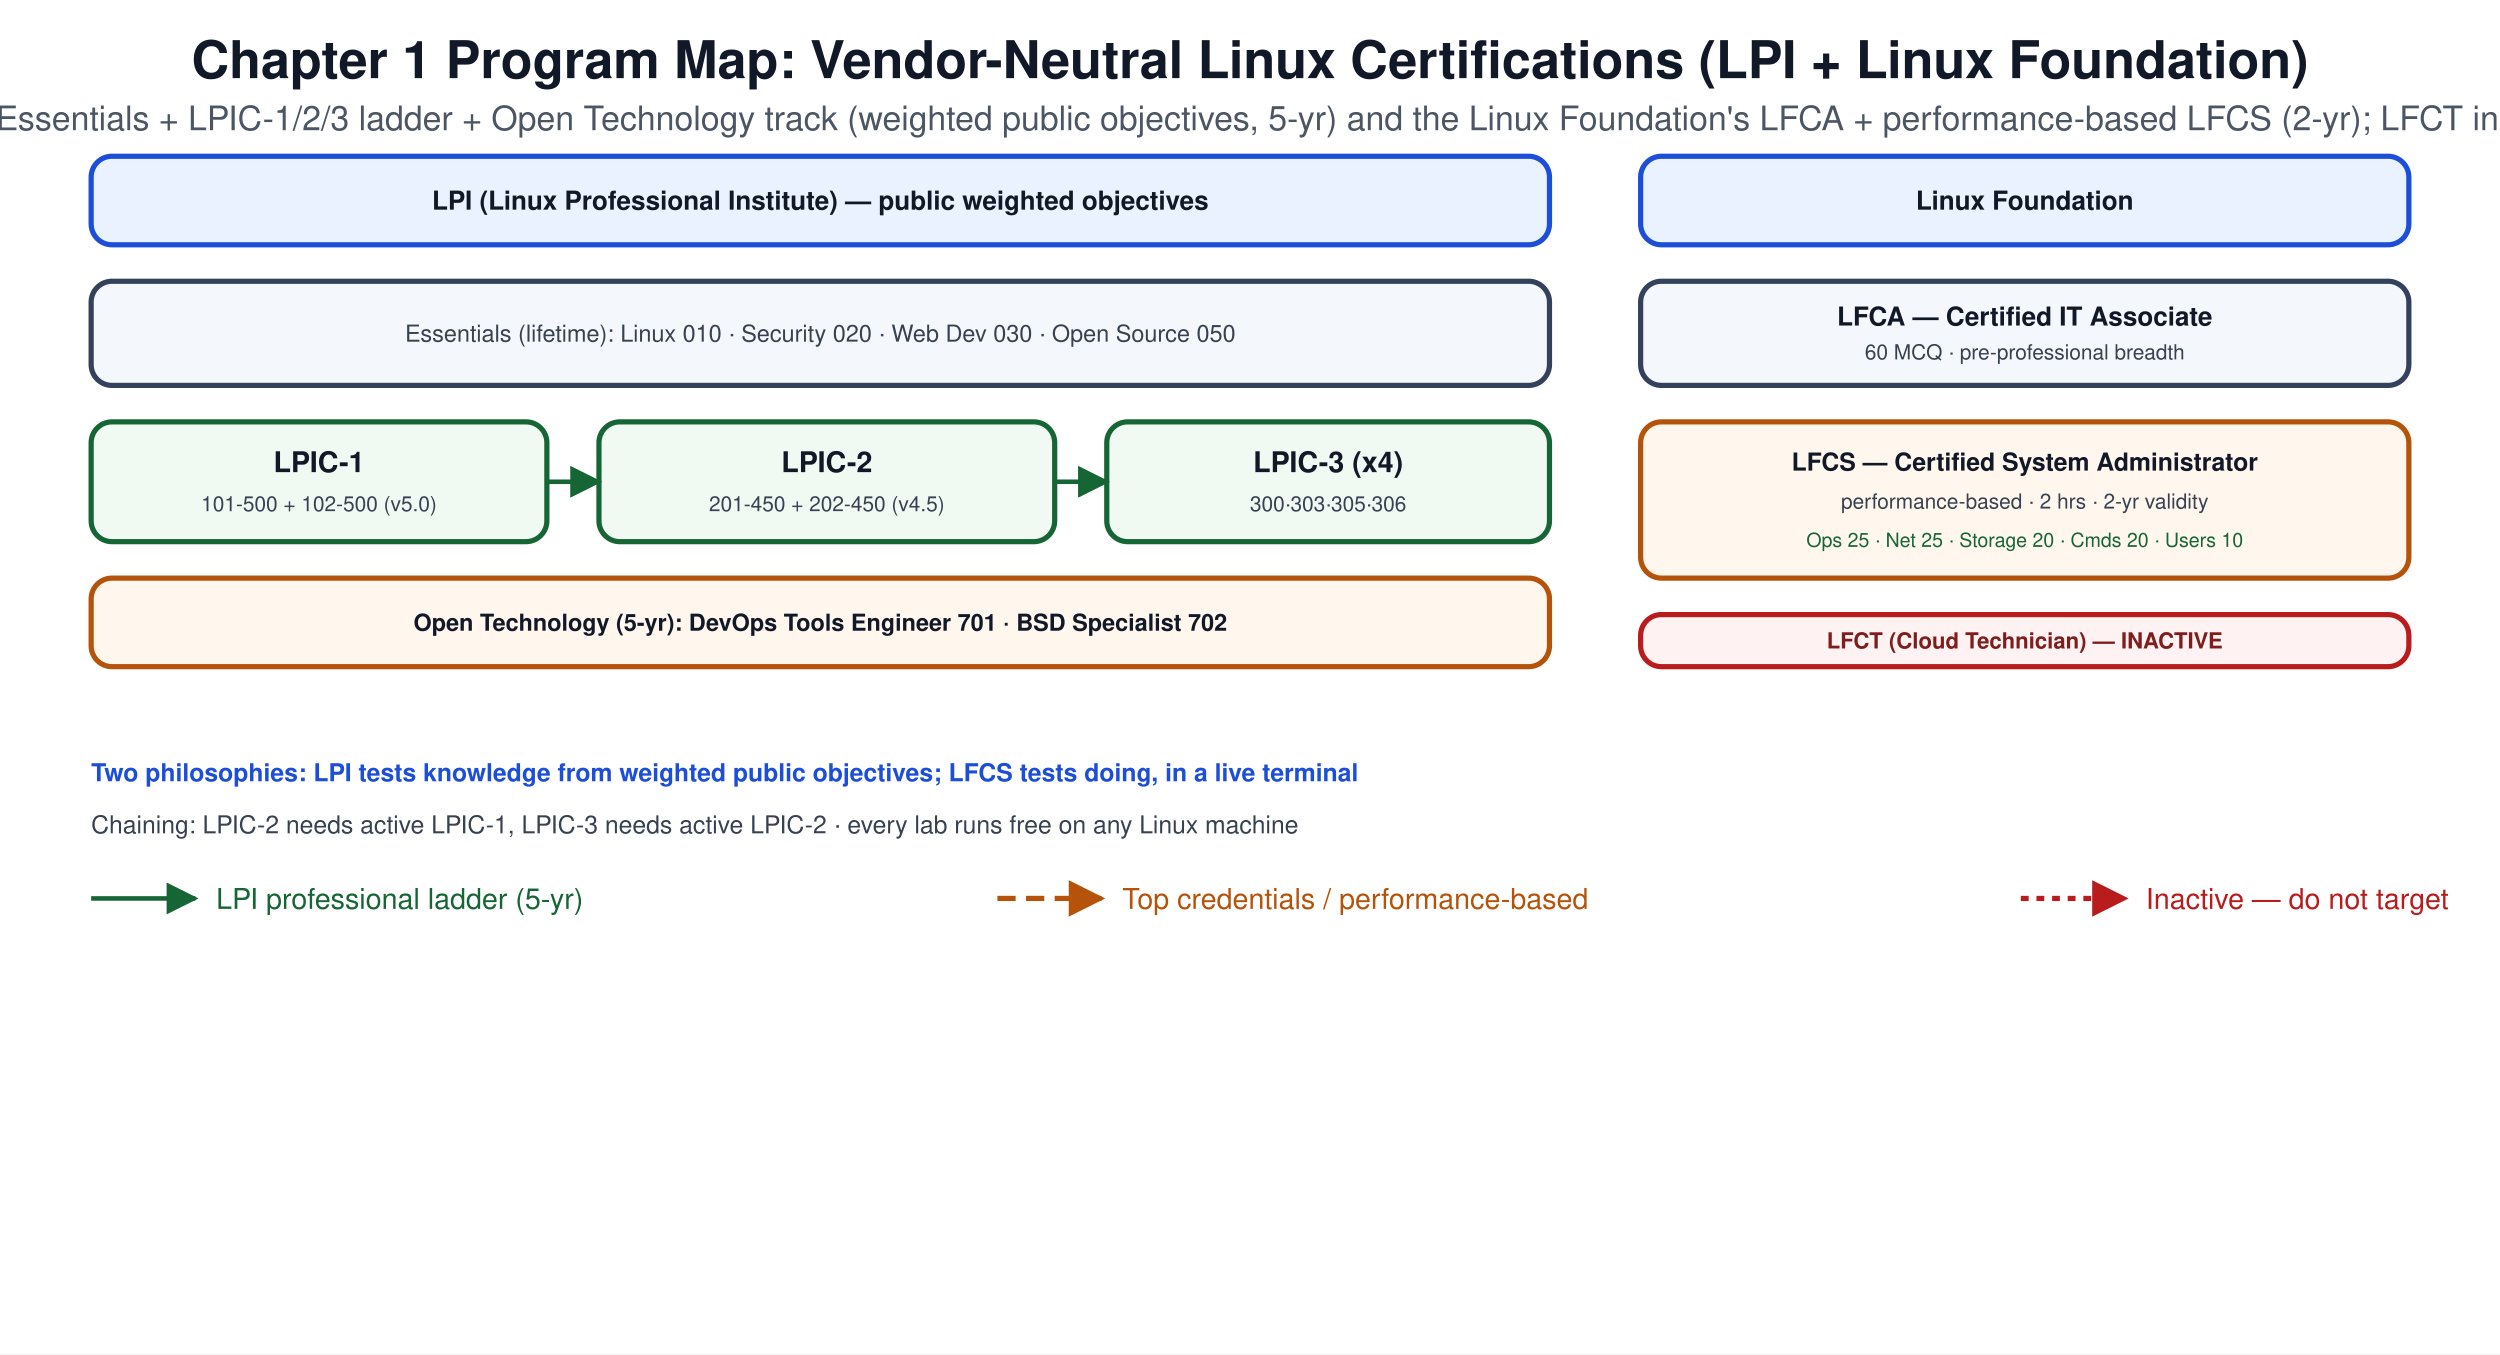
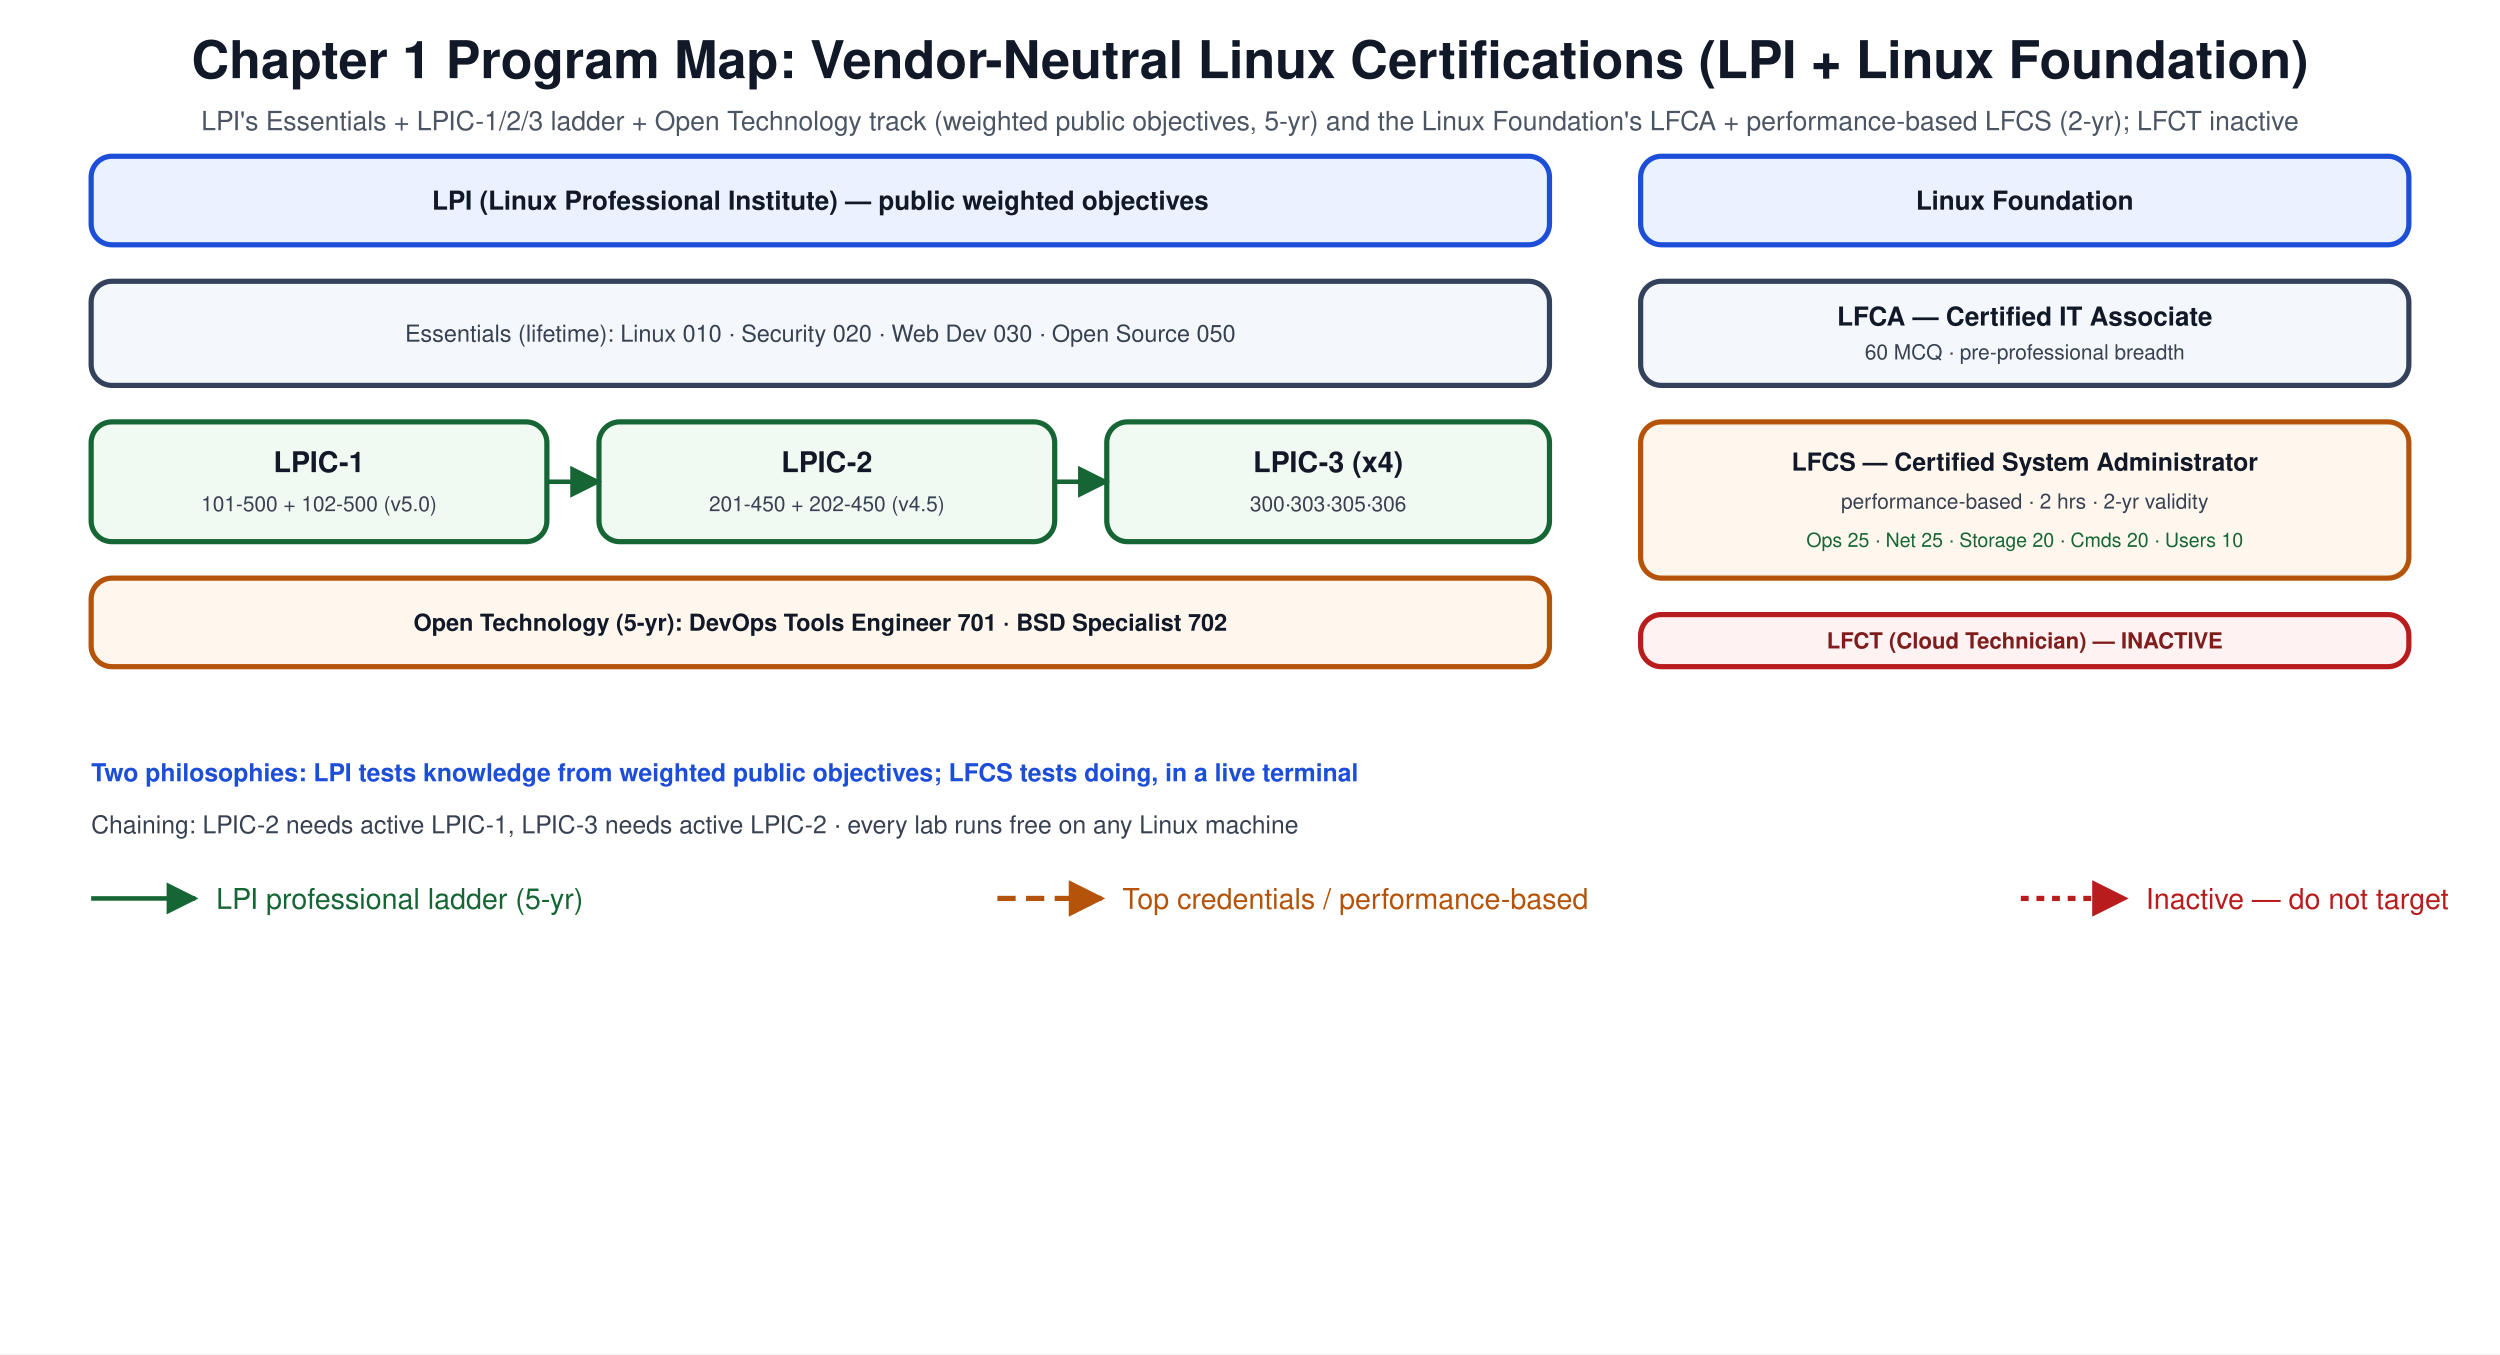
<svg xmlns="http://www.w3.org/2000/svg" viewBox="0 0 960 520" font-family="Helvetica, Arial, sans-serif">
  <defs>
    <marker id="arrow-alt" viewBox="0 0 10 10" refX="9" refY="5" markerWidth="7" markerHeight="7" orient="auto-start-reverse">
      <path d="M0,0 L10,5 L0,10 z" fill="#166534" />
    </marker>
    <marker id="arrow-data" viewBox="0 0 10 10" refX="9" refY="5" markerWidth="7" markerHeight="7" orient="auto-start-reverse">
      <path d="M0,0 L10,5 L0,10 z" fill="#b45309" />
    </marker>
    <marker id="arrow-warn" viewBox="0 0 10 10" refX="9" refY="5" markerWidth="7" markerHeight="7" orient="auto-start-reverse">
      <path d="M0,0 L10,5 L0,10 z" fill="#b91c1c" />
    </marker>
  </defs>
  <rect x="0" y="0" width="960" height="520" fill="#ffffff" />
  <text x="480.0" y="30" text-anchor="middle" font-size="20" font-weight="700" fill="#111827">Chapter 1 Program Map: Vendor-Neutral Linux Certifications (LPI + Linux Foundation)</text>
-   <text x="480.0" y="50" text-anchor="middle" font-size="13" fill="#4b5563">LPI's Essentials + LPIC-1/2/3 ladder + Open Technology track (weighted public objectives, 5-yr) and the Linux Foundation's LFCA + performance-based LFCS (2-yr); LFCT inactive</text>
+   <text x="480.0" y="50" text-anchor="middle" font-size="10.2" fill="#4b5563">LPI's Essentials + LPIC-1/2/3 ladder + Open Technology track (weighted public objectives, 5-yr) and the Linux Foundation's LFCA + performance-based LFCS (2-yr); LFCT inactive</text>
  <rect x="35" y="60" width="560" height="34" rx="8" fill="#eaf2ff" stroke="#1d4ed8" stroke-width="2" />
  <text x="315.0" y="80.5" text-anchor="middle" font-size="10" font-weight="700" fill="#111827">LPI (Linux Professional Institute) — public weighted objectives</text>
  <rect x="35" y="108" width="560" height="40" rx="8" fill="#f4f7fb" stroke="#33415c" stroke-width="2" />
  <text x="315.0" y="131.2" text-anchor="middle" font-size="9" font-weight="400" fill="#374151">Essentials (lifetime): Linux 010 · Security 020 · Web Dev 030 · Open Source 050</text>
  <rect x="35" y="162" width="175" height="46" rx="8" fill="#f0faf2" stroke="#166534" stroke-width="2" />
  <text x="122.5" y="181.3" text-anchor="middle" font-size="11" font-weight="700" fill="#111827">LPIC-1</text>
  <text x="122.5" y="196.3" text-anchor="middle" font-size="8" font-weight="400" fill="#374151">101-500 + 102-500 (v5.0)</text>
  <rect x="230" y="162" width="175" height="46" rx="8" fill="#f0faf2" stroke="#166534" stroke-width="2" />
  <text x="317.5" y="181.3" text-anchor="middle" font-size="11" font-weight="700" fill="#111827">LPIC-2</text>
  <text x="317.5" y="196.3" text-anchor="middle" font-size="8" font-weight="400" fill="#374151">201-450 + 202-450 (v4.5)</text>
  <rect x="425" y="162" width="170" height="46" rx="8" fill="#f0faf2" stroke="#166534" stroke-width="2" />
  <text x="510.0" y="181.3" text-anchor="middle" font-size="11" font-weight="700" fill="#111827">LPIC-3 (x4)</text>
  <text x="510.0" y="196.3" text-anchor="middle" font-size="8" font-weight="400" fill="#374151">300·303·305·306</text>
  <line x1="210" y1="185" x2="230" y2="185" stroke="#166534" stroke-width="1.75" marker-end="url(#arrow-alt)" />
  <line x1="405" y1="185" x2="425" y2="185" stroke="#166534" stroke-width="1.75" marker-end="url(#arrow-alt)" />
  <rect x="35" y="222" width="560" height="34" rx="8" fill="#fff7ed" stroke="#b45309" stroke-width="2" />
  <text x="315.0" y="242.2" text-anchor="middle" font-size="9" font-weight="700" fill="#111827">Open Technology (5-yr): DevOps Tools Engineer 701 · BSD Specialist 702</text>
  <rect x="630" y="60" width="295" height="34" rx="8" fill="#eaf2ff" stroke="#1d4ed8" stroke-width="2" />
  <text x="777.5" y="80.5" text-anchor="middle" font-size="10" font-weight="700" fill="#111827">Linux Foundation</text>
  <rect x="630" y="108" width="295" height="40" rx="8" fill="#f4f7fb" stroke="#33415c" stroke-width="2" />
  <text x="777.5" y="125.0" text-anchor="middle" font-size="10" font-weight="700" fill="#111827">LFCA — Certified IT Associate</text>
  <text x="777.5" y="138.0" text-anchor="middle" font-size="8" font-weight="400" fill="#374151">60 MCQ · pre-professional breadth</text>
  <rect x="630" y="162" width="295" height="60" rx="8" fill="#fff7ed" stroke="#b45309" stroke-width="2" />
  <text x="777.5" y="180.7" text-anchor="middle" font-size="9.5" font-weight="700" fill="#111827">LFCS — Certified System Administrator</text>
  <text x="777.5" y="195.3" text-anchor="middle" font-size="8" font-weight="400" fill="#374151">performance-based · 2 hrs · 2-yr validity</text>
  <text x="777.5" y="210.0" text-anchor="middle" font-size="7.5" font-weight="400" fill="#166534">Ops 25 · Net 25 · Storage 20 · Cmds 20 · Users 10</text>
  <rect x="630" y="236" width="295" height="20" rx="8" fill="#fef2f2" stroke="#b91c1c" stroke-width="2" />
  <text x="777.5" y="249.0" text-anchor="middle" font-size="8.5" font-weight="700" fill="#7f1d1d">LFCT (Cloud Technician) — INACTIVE</text>
  <text x="35" y="300" font-size="9.5" font-weight="700" fill="#1d4ed8">Two philosophies: LPI tests knowledge from weighted public objectives; LFCS tests doing, in a live terminal</text>
  <text x="35" y="320" font-size="9.5" font-weight="400" fill="#374151">Chaining: LPIC-2 needs active LPIC-1, LPIC-3 needs active LPIC-2 · every lab runs free on any Linux machine</text>
  <line x1="35" y1="345" x2="75" y2="345" stroke="#166534" stroke-width="1.75" marker-end="url(#arrow-alt)" />
  <text x="83" y="349" font-size="11" fill="#166534">LPI professional ladder (5-yr)</text>
  <line x1="383" y1="345" x2="423" y2="345" stroke="#b45309" stroke-width="2" stroke-dasharray="7 4" marker-end="url(#arrow-data)" />
  <text x="431" y="349" font-size="11" fill="#b45309">Top credentials / performance-based</text>
  <line x1="776" y1="345" x2="816" y2="345" stroke="#b91c1c" stroke-width="2" stroke-dasharray="3 3" marker-end="url(#arrow-warn)" />
  <text x="824" y="349" font-size="11" fill="#b91c1c">Inactive — do not target</text>
</svg>
